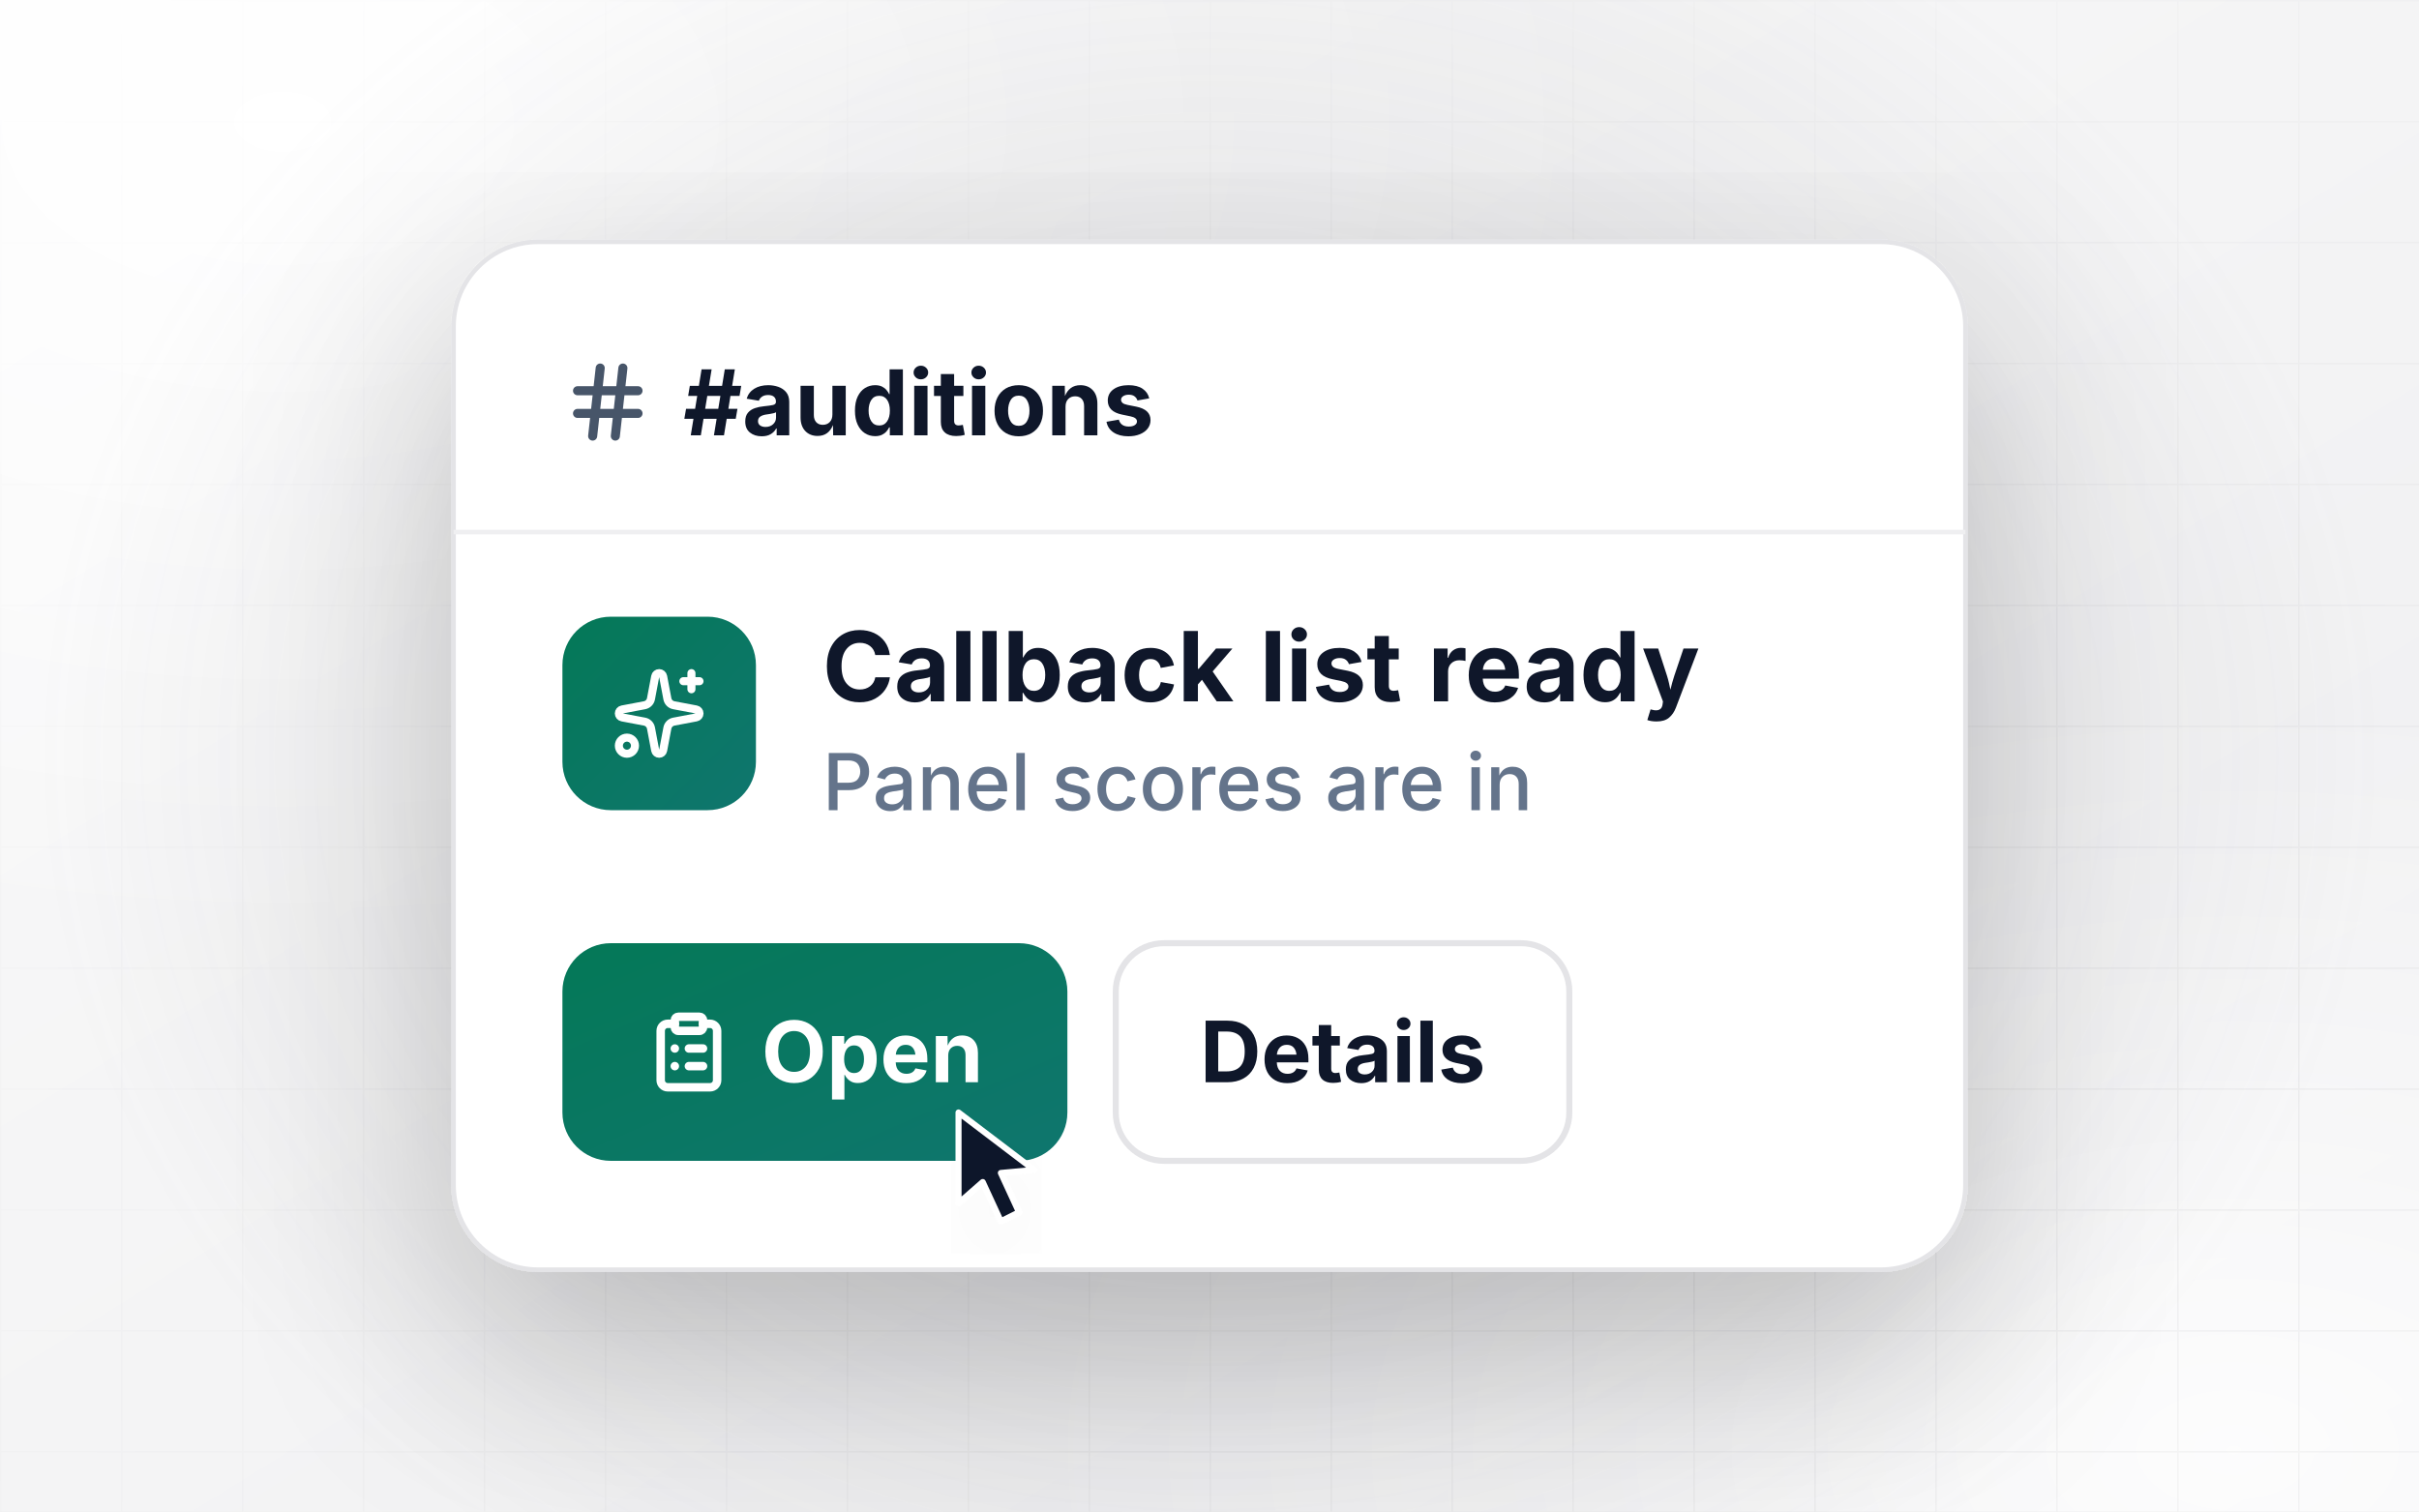
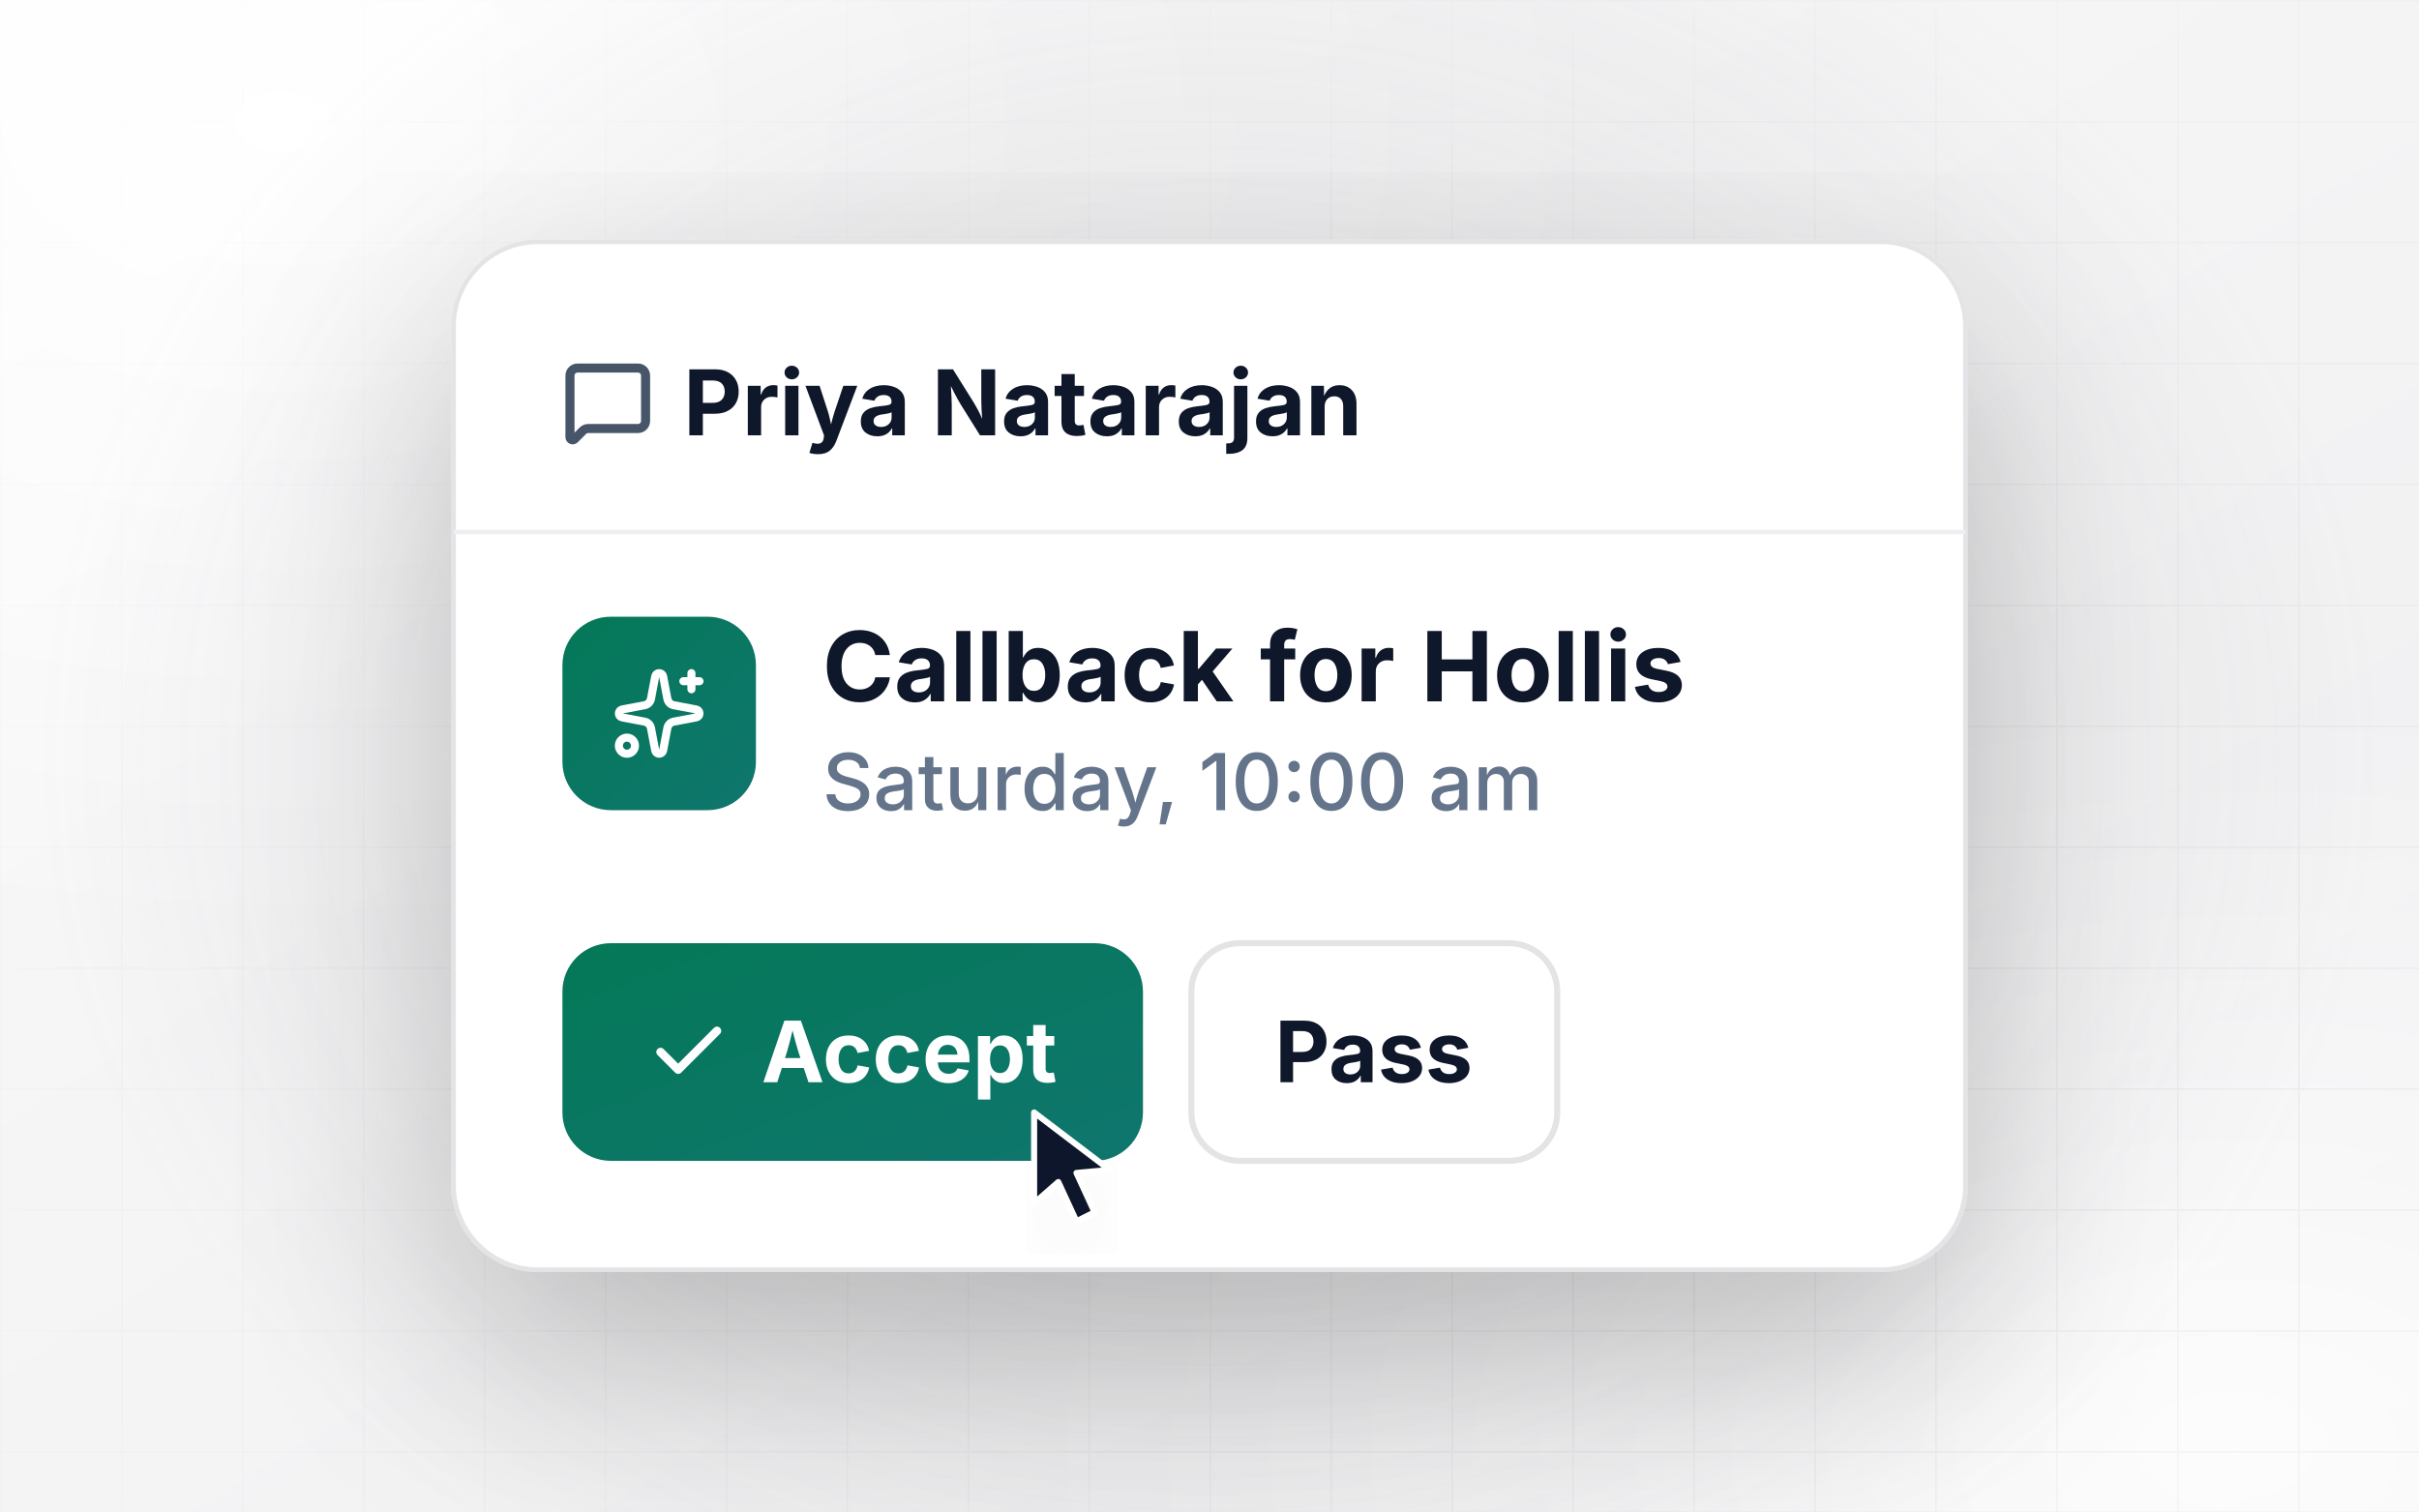
<svg xmlns="http://www.w3.org/2000/svg" xmlns:xlink="http://www.w3.org/1999/xlink" viewBox="0 0 800 500" width="800" height="500" role="img">
  <defs>
    <linearGradient id="bg" x1="0" y1="0" x2="1" y2="1">
      <stop offset="0" stop-color="#FAFAFA" />
      <stop offset="1" stop-color="#EEEEF0" />
    </linearGradient>
    <radialGradient id="glowA" cx="0.12" cy="0.08" r="0.55">
      <stop offset="0" stop-color="#FFFFFF" stop-opacity="0.95" />
      <stop offset="1" stop-color="#FFFFFF" stop-opacity="0" />
    </radialGradient>
    <radialGradient id="glowB" cx="0.92" cy="0.96" r="0.5">
      <stop offset="0" stop-color="#FFFFFF" stop-opacity="0.85" />
      <stop offset="1" stop-color="#FFFFFF" stop-opacity="0" />
    </radialGradient>
    <linearGradient id="gAcc" x1="0" y1="0" x2="1" y2="1">
      <stop offset="0" stop-color="#047857" />
      <stop offset="1" stop-color="#0F766E" />
    </linearGradient>
    <linearGradient id="gStroke" x1="0" y1="0" x2="1" y2="0">
      <stop offset="0" stop-color="#6EE7B7" />
      <stop offset="1" stop-color="#5EEAD4" />
    </linearGradient>
    <pattern id="grid" width="40" height="40" patternUnits="userSpaceOnUse">
      <path d="M40 0H0V40" fill="none" stroke="#52525B" stroke-opacity="0.07" stroke-width="1" />
    </pattern>
    <radialGradient id="fade" cx="0.5" cy="0.45" r="0.65">
      <stop offset="0" stop-color="#fff" stop-opacity="1" />
      <stop offset="1" stop-color="#fff" stop-opacity="0" />
    </radialGradient>
    <mask id="gridMask">
      <rect width="1200" height="800" fill="url(#fade)" />
    </mask>
    <filter id="e1" x="-10%" y="-10%" width="120%" height="140%">
      <feDropShadow dx="0" dy="1" stdDeviation="1.2" flood-color="#0F172A" flood-opacity="0.07" />
      <feDropShadow dx="0" dy="12" stdDeviation="18" flood-color="#18181B" flood-opacity="0.08" />
    </filter>
    <filter id="e2" x="-15%" y="-15%" width="130%" height="160%">
      <feDropShadow dx="0" dy="2" stdDeviation="3" flood-color="#0F172A" flood-opacity="0.10" />
      <feDropShadow dx="0" dy="28" stdDeviation="34" flood-color="#18181B" flood-opacity="0.20" />
    </filter>
    <radialGradient id="spot" cx="0.5" cy="0.5" r="0.5">
      <stop offset="0" stop-color="#71717A" stop-opacity="0.24" />
      <stop offset="1" stop-color="#71717A" stop-opacity="0" />
    </radialGradient>
-     <path id="g700_numbersign" d="M690 0 751 373H455L394 0H167L228 373H22L61 599H265L313 890H108L146 1117H350L411 1490H638L577 1117H874L935 1490H1162L1101 1117H1306L1268 890H1063L1016 599H1221L1182 373H978L917 0ZM492 599H788L836 890H540Z" />
+     <path id="g700_P" d="M135 0V1490H716Q886 1490 1005.0 1425.5Q1124 1361 1186.5 1247.5Q1249 1134 1249 987Q1249 839 1185.5 726.5Q1122 614 1001.0 550.5Q880 487 709 487H440V0ZM440 733H660Q800 733 867.0 804.0Q934 875 934 987Q934 1100 867.0 1169.0Q800 1238 659 1238H440Z" />
+     <path id="g700_r" d="M128 0V1118H418V923H430Q461 1026 533.5 1079.5Q606 1133 700 1133Q751 1133 797 1123V855Q777 861 738.5 865.5Q700 870 667 870Q563 870 495.5 805.0Q428 740 428 636V0Z" />
+     <path id="g700_i" d="M128 0V1118H428V0ZM278 1264Q210 1264 162.0 1309.0Q114 1354 114 1418Q114 1482 162.0 1527.0Q210 1572 278 1572Q346 1572 394.5 1527.0Q443 1482 443 1418Q443 1354 394.5 1309.0Q346 1264 278 1264Z" />
+     <path id="g700_y" d="M120 -396 189 -170 226 -179Q317 -204 375.0 -175.5Q433 -147 443 -63L451 -3L31 1118H350L538 538Q561 465 577.0 392.5Q593 320 609 246Q627 321 646.5 393.5Q666 466 690 538L886 1118H1201L726 -132Q675 -267 579.5 -346.5Q484 -426 316 -426Q256 -426 204.0 -417.5Q152 -409 120 -396Z" />
    <path id="g700_a" d="M440 -22Q280 -22 174.0 62.5Q68 147 68 313Q68 438 128.0 509.0Q188 580 284.0 613.0Q380 646 490 656Q634 670 697.5 685.5Q761 701 761 756V761Q761 832 715.5 871.0Q670 910 586 910Q499 910 446.0 872.5Q393 835 375 781L100 827Q143 972 271.5 1052.0Q400 1132 587 1132Q707 1132 815.5 1094.0Q924 1056 992.5 972.5Q1061 889 1061 753V0H777V155H767Q726 77 645.0 27.5Q564 -22 440 -22ZM525 189Q630 189 696.5 250.0Q763 311 763 400V521Q745 508 704.5 498.5Q664 489 619.0 481.5Q574 474 541 470Q458 458 407.0 423.0Q356 388 356 321Q356 256 403.5 222.5Q451 189 525 189Z" />
-     <path id="g700_u" d="M513 -14Q339 -14 233.5 98.0Q128 210 128 407V1118H428V459Q428 355 482.0 296.0Q536 237 630 237Q726 237 786.5 298.5Q847 360 847 471V1118H1148V0H864L860 232Q813 113 726.5 49.5Q640 -14 513 -14Z" />
-     <path id="g700_d" d="M537 -19Q408 -19 305.0 47.5Q202 114 141.5 242.5Q81 371 81 557Q81 748 143.0 876.0Q205 1004 308.0 1068.0Q411 1132 535 1132Q630 1132 693.0 1100.0Q756 1068 794.5 1021.0Q833 974 853 930H863V1490H1163V0H868V179H853Q832 134 793.0 88.5Q754 43 691.0 12.0Q628 -19 537 -19ZM629 222Q743 222 806.0 314.0Q869 406 869 558Q869 710 806.5 801.0Q744 892 629 892Q511 892 450.0 798.5Q389 705 389 558Q389 410 450.5 316.0Q512 222 629 222Z" />
-     <path id="g700_i" d="M128 0V1118H428V0ZM278 1264Q210 1264 162.0 1309.0Q114 1354 114 1418Q114 1482 162.0 1527.0Q210 1572 278 1572Q346 1572 394.5 1527.0Q443 1482 443 1418Q443 1354 394.5 1309.0Q346 1264 278 1264Z" />
+     <path id="g700_N" d="M135 0V1490H475L946 736Q990 663 1037.0 575.5Q1084 488 1133 371Q1125 481 1119.5 591.5Q1114 702 1114 775V1490H1426V0H1085L657 684Q616 751 581.0 814.0Q546 877 509.5 948.5Q473 1020 427 1113Q435 978 441.0 864.5Q447 751 447 685V0Z" />
    <path id="g700_t" d="M683 1118V889H474V327Q474 223 576 223Q593 223 623.5 227.5Q654 232 671 236L714 11Q664 -4 614.5 -10.0Q565 -16 520 -16Q352 -16 263.0 65.5Q174 147 174 301V889H20V1118H174V1384H474V1118Z" />
-     <path id="g700_o" d="M628 -22Q460 -22 337.0 50.5Q214 123 147.5 252.5Q81 382 81 554Q81 727 147.5 857.0Q214 987 337.0 1059.5Q460 1132 628 1132Q796 1132 919.0 1059.5Q1042 987 1108.5 857.0Q1175 727 1175 554Q1175 382 1108.5 252.5Q1042 123 919.0 50.5Q796 -22 628 -22ZM628 214Q748 214 809.0 311.0Q870 408 870 555Q870 703 809.0 799.5Q748 896 628 896Q508 896 447.5 799.5Q387 703 387 555Q387 408 447.5 311.0Q508 214 628 214Z" />
+     <path id="g700_j" d="M127 1118H428V-57Q428 -250 316.5 -334.0Q205 -418 11 -418H-50V-182H-10Q65 -182 96.0 -149.5Q127 -117 127 -53ZM278 1264Q210 1264 162.0 1309.0Q114 1354 114 1418Q114 1482 162.0 1527.0Q210 1572 278 1572Q346 1572 394.5 1527.0Q443 1482 443 1418Q443 1354 394.5 1309.0Q346 1264 278 1264Z" />
    <path id="g700_n" d="M428 647V0H128V1118H411L415 887Q462 1004 548.0 1068.0Q634 1132 763 1132Q937 1132 1042.0 1020.0Q1147 908 1147 711V0H847V659Q847 763 793.5 822.0Q740 881 645 881Q549 881 488.5 819.5Q428 758 428 647Z" />
-     <path id="g700_s" d="M572 -22Q370 -22 238.5 64.0Q107 150 78 306L357 354Q400 198 581 198Q667 198 716.5 230.5Q766 263 766 313Q766 398 622 428L429 468Q107 534 107 785Q107 946 236.0 1039.0Q365 1132 577 1132Q776 1132 894.0 1051.0Q1012 970 1043 834L777 787Q759 844 711.0 880.5Q663 917 581 917Q507 917 457.0 885.5Q407 854 407 804Q407 762 439.5 732.5Q472 703 551 687L752 647Q1072 582 1072 345Q1072 235 1008.0 152.5Q944 70 831.0 24.0Q718 -22 572 -22Z" />
    <path id="g700_C" d="M786 -20Q587 -20 431.0 70.0Q275 160 184.5 331.0Q94 502 94 744Q94 987 185.0 1158.5Q276 1330 433.0 1420.0Q590 1510 786 1510Q955 1510 1092.0 1447.5Q1229 1385 1317.0 1266.5Q1405 1148 1427 981H1118Q1097 1102 1008.5 1170.5Q920 1239 792 1239Q618 1239 511.0 1110.0Q404 981 404 744Q404 502 511.5 376.5Q619 251 791 251Q918 251 1007.5 319.5Q1097 388 1119 510H1428Q1411 371 1330.0 250.5Q1249 130 1111.5 55.0Q974 -20 786 -20Z" />
    <path id="g700_l" d="M428 1490V0H128V1490Z" />
    <path id="g700_b" d="M754 -19Q663 -19 600.0 12.0Q537 43 497.5 88.5Q458 134 437 179H423V0H128V1490H428V930H437Q457 974 495.5 1021.0Q534 1068 597.5 1100.0Q661 1132 756 1132Q880 1132 983.0 1068.0Q1086 1004 1147.5 876.0Q1209 748 1209 557Q1209 371 1149.0 242.5Q1089 114 986.0 47.5Q883 -19 754 -19ZM662 222Q779 222 840.5 316.0Q902 410 902 558Q902 705 841.0 798.5Q780 892 662 892Q546 892 483.5 801.0Q421 710 421 558Q421 406 484.0 314.0Q547 222 662 222Z" />
    <path id="g700_c" d="M628 -22Q459 -22 336.5 50.5Q214 123 147.5 252.5Q81 382 81 554Q81 727 147.5 857.0Q214 987 336.5 1059.5Q459 1132 628 1132Q827 1132 960.0 1032.5Q1093 933 1125 760L846 708Q827 795 772.5 845.5Q718 896 631 896Q511 896 449.0 801.5Q387 707 387 555Q387 405 449.0 309.5Q511 214 631 214Q718 214 774.0 266.5Q830 319 848 409L1127 358Q1095 181 962.0 79.5Q829 -22 628 -22Z" />
    <path id="g700_k" d="M128 0V1490H428V688H445L811 1118H1158L740 633L1179 0H826L514 456L428 359V0Z" />
-     <path id="g700_r" d="M128 0V1118H418V923H430Q461 1026 533.5 1079.5Q606 1133 700 1133Q751 1133 797 1123V855Q777 861 738.5 865.5Q700 870 667 870Q563 870 495.5 805.0Q428 740 428 636V0Z" />
+     <path id="g700_f" d="M750 1118V889H516V0H217V889H20V1118H217V1204Q217 1382 321.0 1471.0Q425 1560 580 1560Q651 1560 709.0 1549.0Q767 1538 795 1529L741 1303Q723 1308 696.5 1313.0Q670 1318 641 1318Q572 1318 544.0 1285.5Q516 1253 516 1194V1118Z" />
+     <path id="g700_o" d="M628 -22Q460 -22 337.0 50.5Q214 123 147.5 252.5Q81 382 81 554Q81 727 147.5 857.0Q214 987 337.0 1059.5Q460 1132 628 1132Q796 1132 919.0 1059.5Q1042 987 1108.5 857.0Q1175 727 1175 554Q1175 382 1108.5 252.5Q1042 123 919.0 50.5Q796 -22 628 -22ZM628 214Q748 214 809.0 311.0Q870 408 870 555Q870 703 809.0 799.5Q748 896 628 896Q508 896 447.5 799.5Q387 703 387 555Q387 408 447.5 311.0Q508 214 628 214Z" />
+     <path id="g700_H" d="M135 0V1490H440V888H1089V1490H1395V0H1089V635H440V0Z" />
+     <path id="g700_s" d="M572 -22Q370 -22 238.5 64.0Q107 150 78 306L357 354Q400 198 581 198Q667 198 716.5 230.5Q766 263 766 313Q766 398 622 428L429 468Q107 534 107 785Q107 946 236.0 1039.0Q365 1132 577 1132Q776 1132 894.0 1051.0Q1012 970 1043 834L777 787Q759 844 711.0 880.5Q663 917 581 917Q507 917 457.0 885.5Q407 854 407 804Q407 762 439.5 732.5Q472 703 551 687L752 647Q1072 582 1072 345Q1072 235 1008.0 152.5Q944 70 831.0 24.0Q718 -22 572 -22Z" />
+     <path id="g500_S" d="M665 -25Q414 -25 265.0 92.5Q116 210 106 414H335Q345 292 440.0 233.5Q535 175 664 175Q806 175 899.0 241.0Q992 307 992 415Q992 512 910.5 559.5Q829 607 709 639L535 687Q352 736 249.5 832.0Q147 928 147 1081Q147 1210 216.5 1306.5Q286 1403 405.5 1456.5Q525 1510 675 1510Q828 1510 944.5 1456.5Q1061 1403 1127.5 1309.5Q1194 1216 1197 1098H975Q964 1200 880.5 1256.0Q797 1312 670 1312Q535 1312 455.0 1250.5Q375 1189 375 1094Q375 1023 418.0 979.5Q461 936 523.5 910.5Q586 885 643 870L788 832Q859 814 934.5 783.5Q1010 753 1074.0 704.5Q1138 656 1177.5 584.5Q1217 513 1217 412Q1217 286 1152.0 187.0Q1087 88 963.5 31.5Q840 -25 665 -25Z" />
+     <path id="g500_a" d="M461 -25Q354 -25 268.5 14.5Q183 54 133.0 130.0Q83 206 83 316Q83 411 120.0 472.5Q157 534 219.0 569.5Q281 605 357.5 623.0Q434 641 513 650Q661 667 728.0 679.5Q795 692 795 751V757Q795 850 740.5 901.5Q686 953 581 953Q471 953 408.0 905.0Q345 857 322 800L115 854Q153 954 224.0 1015.0Q295 1076 386.5 1104.0Q478 1132 578 1132Q645 1132 721.0 1116.0Q797 1100 864.0 1058.5Q931 1017 973.0 940.0Q1015 863 1015 742V0H802V153H791Q758 87 677.5 31.0Q597 -25 461 -25ZM510 152Q599 152 663.0 187.5Q727 223 761.5 280.0Q796 337 796 403V546Q780 530 727.5 518.5Q675 507 617.0 499.0Q559 491 525 487Q432 474 365.5 436.5Q299 399 299 313Q299 233 358.5 192.5Q418 152 510 152Z" />
+     <path id="g500_t" d="M626 1118V939H403V302Q403 235 431.5 203.5Q460 172 525 172Q543 172 570.5 176.0Q598 180 618 184L657 8Q622 -4 581.5 -9.5Q541 -15 503 -15Q351 -15 267.0 63.5Q183 142 183 284V939H20V1118H183V1384H403V1118Z" />
+     <path id="g500_u" d="M529 -14Q358 -14 253.0 93.5Q148 201 148 408V1118H368V435Q368 314 431.5 246.0Q495 178 604 178Q716 178 790.0 250.5Q864 323 864 456V1118H1085V0H874L873 217Q820 95 732.5 40.5Q645 -14 529 -14Z" />
+     <path id="g500_r" d="M148 0V1118H361V938H373Q403 1029 480.5 1081.5Q558 1134 656 1134Q677 1134 704.5 1132.0Q732 1130 749 1128V918Q737 921 703.0 925.5Q669 930 634 930Q519 930 443.5 859.5Q368 789 368 679V0Z" />
+     <path id="g500_d" d="M564 -22Q428 -22 322.5 47.0Q217 116 156.5 246.0Q96 376 96 556Q96 738 157.0 867.0Q218 996 323.5 1064.0Q429 1132 564 1132Q668 1132 732.0 1097.5Q796 1063 831.5 1016.5Q867 970 886 936H898V1490H1118V0H904V175H886Q866 139 829.5 93.0Q793 47 729.0 12.5Q665 -22 564 -22ZM612 165Q752 165 827.0 274.0Q902 383 902 558Q902 732 828.0 838.5Q754 945 612 945Q515 945 450.5 894.0Q386 843 353.5 755.5Q321 668 321 558Q321 447 354.0 358.0Q387 269 452.0 217.0Q517 165 612 165Z" />
+     <path id="g500_y" d="M133 -402 187 -223 212 -229Q297 -252 356.5 -223.5Q416 -195 447 -87L471 -5L46 1118H284L505 483Q530 409 549.0 337.0Q568 265 586 193Q605 265 625.0 337.5Q645 410 671 483L896 1118H1132L646 -155Q595 -289 508.5 -357.5Q422 -426 287 -426Q235 -426 194.5 -418.5Q154 -411 133 -402Z" />
+     <path id="g500_comma" d="M125 -371 213 214H450L285 -371Z" />
+     <path id="g500_one" d="M685 1490V0H459V1283H449L95 1025V1254L421 1490Z" />
+     <path id="g500_zero" d="M661 -20Q401 -20 257.0 180.0Q113 380 113 744Q113 1106 257.5 1308.0Q402 1510 661 1510Q920 1510 1064.5 1308.0Q1209 1106 1209 744Q1209 381 1065.5 180.5Q922 -20 661 -20ZM661 175Q816 175 899.5 324.0Q983 473 983 744Q983 1016 899.5 1166.0Q816 1316 661 1316Q506 1316 422.0 1165.5Q338 1015 338 744Q338 473 422.0 324.0Q506 175 661 175Z" />
+     <path id="g500_colon_case" d="M311 204Q249 204 206.0 246.5Q163 289 163 351Q163 413 206.0 456.0Q249 499 311 499Q373 499 415.5 456.0Q458 413 458 351Q458 289 415.5 246.5Q373 204 311 204ZM311 991Q249 991 206.0 1033.5Q163 1076 163 1138Q163 1200 206.0 1243.0Q249 1286 311 1286Q373 1286 415.5 1243.0Q458 1200 458 1138Q458 1076 415.5 1033.5Q373 991 311 991Z" />
+     <path id="g500_m" d="M148 0V1118H357L362 909Q405 1025 491.0 1081.0Q577 1137 677 1137Q786 1137 858.0 1075.0Q930 1013 963 902Q1005 1015 1101.5 1076.0Q1198 1137 1317 1137Q1416 1137 1496.0 1094.0Q1576 1051 1623.5 966.0Q1671 881 1671 754V0H1451V732Q1451 844 1388.5 894.0Q1326 944 1241 944Q1137 944 1077.5 880.0Q1018 816 1018 716V0H801V746Q801 836 743.5 890.0Q686 944 597 944Q505 944 436.5 880.5Q368 817 368 695V0Z" />
+     <path id="g700_A" d="M49 0 558 1490H958L1480 0H1141L1026 346H497L386 0ZM573 585H947L902 719Q866 833 830.0 966.0Q794 1099 755 1251Q718 1097 684.0 964.0Q650 831 616 719Z" />
    <path id="g700_e" d="M633 -22Q462 -22 338.0 48.0Q214 118 147.5 247.0Q81 376 81 553Q81 726 147.5 856.0Q214 986 334.5 1059.0Q455 1132 618 1132Q764 1132 883.0 1070.0Q1002 1008 1072.5 882.0Q1143 756 1143 565V481H378Q383 344 454.0 274.0Q525 204 638 204Q717 204 773.5 237.5Q830 271 854 336L1126 285Q1085 146 956.5 62.0Q828 -22 633 -22ZM380 669H854Q843 778 784.0 842.0Q725 906 621 906Q513 906 451.0 839.5Q389 773 380 669Z" />
-     <path id="g700_y" d="M120 -396 189 -170 226 -179Q317 -204 375.0 -175.5Q433 -147 443 -63L451 -3L31 1118H350L538 538Q561 465 577.0 392.5Q593 320 609 246Q627 321 646.5 393.5Q666 466 690 538L886 1118H1201L726 -132Q675 -267 579.5 -346.5Q484 -426 316 -426Q256 -426 204.0 -417.5Q152 -409 120 -396Z" />
-     <path id="g500_P" d="M165 0V1490H699Q871 1490 986.0 1426.5Q1101 1363 1158.0 1253.5Q1215 1144 1215 1006Q1215 868 1157.5 758.5Q1100 649 985.0 585.5Q870 522 697 522H393V0ZM393 715H675Q839 715 911.5 797.5Q984 880 984 1006Q984 1132 911.5 1213.5Q839 1295 673 1295H393Z" />
-     <path id="g500_a" d="M461 -25Q354 -25 268.5 14.5Q183 54 133.0 130.0Q83 206 83 316Q83 411 120.0 472.5Q157 534 219.0 569.5Q281 605 357.5 623.0Q434 641 513 650Q661 667 728.0 679.5Q795 692 795 751V757Q795 850 740.5 901.5Q686 953 581 953Q471 953 408.0 905.0Q345 857 322 800L115 854Q153 954 224.0 1015.0Q295 1076 386.5 1104.0Q478 1132 578 1132Q645 1132 721.0 1116.0Q797 1100 864.0 1058.5Q931 1017 973.0 940.0Q1015 863 1015 742V0H802V153H791Q758 87 677.5 31.0Q597 -25 461 -25ZM510 152Q599 152 663.0 187.5Q727 223 761.5 280.0Q796 337 796 403V546Q780 530 727.5 518.5Q675 507 617.0 499.0Q559 491 525 487Q432 474 365.5 436.5Q299 399 299 313Q299 233 358.5 192.5Q418 152 510 152Z" />
-     <path id="g500_n" d="M368 662V0H148V1118H358L359 903Q411 1021 498.5 1076.5Q586 1132 704 1132Q875 1132 979.5 1024.5Q1084 917 1084 710V0H864V683Q864 804 801.0 872.0Q738 940 628 940Q516 940 442.0 867.5Q368 795 368 662Z" />
-     <path id="g500_e" d="M630 -23Q465 -23 345.0 48.0Q225 119 160.5 248.0Q96 377 96 551Q96 723 159.5 854.0Q223 985 339.0 1058.5Q455 1132 611 1132Q738 1132 852.5 1075.5Q967 1019 1038.5 895.5Q1110 772 1110 570V492H317Q323 330 409.0 244.5Q495 159 632 159Q724 159 790.5 199.0Q857 239 886 317L1093 268Q1053 137 931.0 57.0Q809 -23 630 -23ZM318 656H892Q880 788 809.5 869.0Q739 950 612 950Q480 950 403.5 863.5Q327 777 318 656Z" />
-     <path id="g500_l" d="M368 1490V0H148V1490Z" />
-     <path id="g500_s" d="M549 -23Q367 -23 247.5 55.5Q128 134 98 283L305 326Q350 155 551 155Q658 155 720.5 199.5Q783 244 783 306Q783 412 626 447L438 490Q130 559 130 799Q130 899 185.5 974.0Q241 1049 338.5 1090.5Q436 1132 563 1132Q744 1132 847.0 1054.5Q950 977 986 853L789 810Q768 869 716.0 913.5Q664 958 565 958Q474 958 413.0 917.0Q352 876 352 813Q352 757 392.5 722.5Q433 688 525 667L705 627Q1010 558 1010 325Q1010 223 951.5 144.5Q893 66 789.0 21.5Q685 -23 549 -23Z" />
-     <path id="g500_c" d="M618 -23Q460 -23 343.0 49.0Q226 121 161.0 250.5Q96 380 96 553Q96 727 161.0 857.5Q226 988 343.0 1060.0Q460 1132 618 1132Q792 1132 918.5 1044.5Q1045 957 1086 802L877 752Q854 839 787.5 892.5Q721 946 619 946Q518 946 451.5 893.0Q385 840 352.5 750.5Q320 661 320 553Q320 446 352.5 357.5Q385 269 451.5 216.0Q518 163 619 163Q723 163 791.0 218.5Q859 274 881 365L1089 315Q1048 157 921.0 67.0Q794 -23 618 -23Z" />
-     <path id="g500_o" d="M618 -23Q461 -23 343.5 49.0Q226 121 161.0 250.5Q96 380 96 553Q96 727 161.0 857.5Q226 988 343.5 1060.0Q461 1132 618 1132Q776 1132 893.5 1060.0Q1011 988 1076.0 857.5Q1141 727 1141 553Q1141 380 1076.0 250.5Q1011 121 893.5 49.0Q776 -23 618 -23ZM618 163Q720 163 786.5 216.5Q853 270 885.5 358.5Q918 447 918 553Q918 660 885.5 749.5Q853 839 786.5 892.5Q720 946 618 946Q517 946 451.0 892.5Q385 839 352.5 749.5Q320 660 320 553Q320 447 352.5 358.5Q385 270 451.0 216.5Q517 163 618 163Z" />
-     <path id="g500_r" d="M148 0V1118H361V938H373Q403 1029 480.5 1081.5Q558 1134 656 1134Q677 1134 704.5 1132.0Q732 1130 749 1128V918Q737 921 703.0 925.5Q669 930 634 930Q519 930 443.5 859.5Q368 789 368 679V0Z" />
-     <path id="g500_i" d="M148 0V1118H368V0ZM259 1289Q202 1289 161.5 1327.0Q121 1365 121 1419Q121 1474 161.5 1512.0Q202 1550 259 1550Q316 1550 357.0 1512.0Q398 1474 398 1419Q398 1365 357.0 1327.0Q316 1289 259 1289Z" />
-     <path id="g700_O" d="M789 -20Q592 -20 434.5 70.0Q277 160 185.5 331.0Q94 502 94 744Q94 987 185.5 1158.5Q277 1330 434.5 1420.0Q592 1510 789 1510Q987 1510 1144.0 1420.0Q1301 1330 1392.5 1158.5Q1484 987 1484 744Q1484 501 1392.5 330.5Q1301 160 1144.0 70.0Q987 -20 789 -20ZM789 251Q963 251 1068.5 377.5Q1174 504 1174 744Q1174 985 1068.5 1112.0Q963 1239 789 1239Q616 1239 510.0 1111.5Q404 984 404 744Q404 505 510.0 378.0Q616 251 789 251Z" />
    <path id="g700_p" d="M128 -418V1118H423V930H437Q457 974 495.5 1021.0Q534 1068 597.5 1100.0Q661 1132 756 1132Q880 1132 983.0 1068.0Q1086 1004 1147.5 876.0Q1209 748 1209 557Q1209 371 1149.0 242.5Q1089 114 986.0 47.5Q883 -19 754 -19Q663 -19 600.0 12.0Q537 43 497.5 88.5Q458 134 437 179H428V-418ZM662 222Q779 222 840.5 316.0Q902 410 902 558Q902 705 841.0 798.5Q780 892 662 892Q546 892 483.5 801.0Q421 710 421 558Q421 406 484.0 314.0Q547 222 662 222Z" />
-     <path id="g700_D" d="M659 0H135V1490H664Q888 1490 1049.5 1400.5Q1211 1311 1298.0 1144.5Q1385 978 1385 746Q1385 513 1298.0 346.0Q1211 179 1048.0 89.5Q885 0 659 0ZM440 263H644Q859 263 970.0 379.0Q1081 495 1081 746Q1081 996 970.5 1111.5Q860 1227 646 1227H440Z" />
  </defs>
  <style>
.pulse{transform-box:fill-box;transform-origin:center;animation:pulse 2.4s cubic-bezier(.2,.7,.3,1) infinite}
@keyframes pulse{0%{transform:scale(1);opacity:.30}75%{transform:scale(2.1);opacity:0}100%{transform:scale(2.1);opacity:0}}
.caret{animation:blink 1.1s steps(1) infinite}
@keyframes blink{0%,55%{opacity:1}56%,100%{opacity:0}}
.press{transform-box:fill-box;transform-origin:0 0;animation:press 3.2s ease-in-out infinite}
@keyframes press{0%,58%,100%{transform:translate(0,0) scale(1)}66%{transform:translate(1.5px,2px) scale(.9)}74%{transform:translate(0,0) scale(1)}}
.ripple{transform-box:fill-box;transform-origin:center;opacity:0;animation:ripple 3.2s ease-out infinite}
@keyframes ripple{0%,62%{opacity:0;transform:scale(.4)}68%{opacity:.5}100%{opacity:0;transform:scale(2.4)}}
.sweep{animation:sweep 4.8s cubic-bezier(.45,0,.2,1) infinite}
@keyframes sweep{0%{transform:translateY(-470px);opacity:0}8%{opacity:1}72%{transform:translateY(0);opacity:1}100%{transform:translateY(0);opacity:1}}
.ring{transform-box:fill-box;transform-origin:50% 12%;animation:ring 4s ease-in-out infinite}
@keyframes ring{0%,70%,100%{transform:rotate(0)}74%{transform:rotate(14deg)}78%{transform:rotate(-12deg)}82%{transform:rotate(8deg)}86%{transform:rotate(-4deg)}90%{transform:rotate(0)}}
.glow{animation:glow 2.6s ease-in-out infinite}
@keyframes glow{0%,100%{opacity:1}50%{opacity:.45}}
.float{animation:float 6s ease-in-out infinite}
@keyframes float{0%,100%{transform:translateY(0)}50%{transform:translateY(-6px)}}
@media (prefers-reduced-motion: reduce){*{animation:none!important}}
</style>
  <rect width="800" height="500" fill="url(#bg)" />
  <rect width="800" height="500" fill="url(#glowA)" />
  <rect width="800" height="500" fill="url(#glowB)" />
  <rect width="800" height="500" fill="url(#grid)" mask="url(#gridMask)" />
  <ellipse cx="400.0" cy="250.0" rx="390.0" ry="323.0" fill="url(#spot)" />
  <rect x="150" y="80" width="500" height="340" rx="28" fill="#fff" stroke="#E4E4E7" stroke-width="1.5" filter="url(#e2)" />
  <g transform="translate(186 118) scale(1.25)" fill="none" stroke="#475569" stroke-width="2.4" stroke-linecap="round" stroke-linejoin="round">
-     <line x1="4" x2="20" y1="9" y2="9" />
-     <line x1="4" x2="20" y1="15" y2="15" />
-     <line x1="10" x2="8" y1="3" y2="21" />
-     <line x1="16" x2="14" y1="3" y2="21" />
+     <path d="M22 17a2 2 0 0 1-2 2H6.828a2 2 0 0 0-1.414.586l-2.202 2.202A.71.71 0 0 1 2 21.286V5a2 2 0 0 1 2-2h16a2 2 0 0 1 2 2z" />
  </g>
  <g>
-     <use href="#g700_numbersign" xlink:href="#g700_numbersign" transform="translate(226.00 144.00) scale(0.01465 -0.01465)" fill="#0F172A" />
-     <use href="#g700_a" xlink:href="#g700_a" transform="translate(245.47 144.00) scale(0.01465 -0.01465)" fill="#0F172A" />
-     <use href="#g700_u" xlink:href="#g700_u" transform="translate(262.88 144.00) scale(0.01465 -0.01465)" fill="#0F172A" />
-     <use href="#g700_d" xlink:href="#g700_d" transform="translate(281.56 144.00) scale(0.01465 -0.01465)" fill="#0F172A" />
-     <use href="#g700_i" xlink:href="#g700_i" transform="translate(300.47 144.00) scale(0.01465 -0.01465)" fill="#0F172A" />
-     <use href="#g700_t" xlink:href="#g700_t" transform="translate(308.60 144.00) scale(0.01465 -0.01465)" fill="#0F172A" />
-     <use href="#g700_i" xlink:href="#g700_i" transform="translate(319.59 144.00) scale(0.01465 -0.01465)" fill="#0F172A" />
-     <use href="#g700_o" xlink:href="#g700_o" transform="translate(327.72 144.00) scale(0.01465 -0.01465)" fill="#0F172A" />
-     <use href="#g700_n" xlink:href="#g700_n" transform="translate(346.12 144.00) scale(0.01465 -0.01465)" fill="#0F172A" />
-     <use href="#g700_s" xlink:href="#g700_s" transform="translate(364.79 144.00) scale(0.01465 -0.01465)" fill="#0F172A" />
+     <use href="#g700_P" xlink:href="#g700_P" transform="translate(226.00 144.00) scale(0.01465 -0.01465)" fill="#0F172A" />
+     <use href="#g700_r" xlink:href="#g700_r" transform="translate(245.44 144.00) scale(0.01465 -0.01465)" fill="#0F172A" />
+     <use href="#g700_i" xlink:href="#g700_i" transform="translate(257.79 144.00) scale(0.01465 -0.01465)" fill="#0F172A" />
+     <use href="#g700_y" xlink:href="#g700_y" transform="translate(265.92 144.00) scale(0.01465 -0.01465)" fill="#0F172A" />
+     <use href="#g700_a" xlink:href="#g700_a" transform="translate(283.69 144.00) scale(0.01465 -0.01465)" fill="#0F172A" />
+     <use href="#g700_N" xlink:href="#g700_N" transform="translate(308.21 144.00) scale(0.01465 -0.01465)" fill="#0F172A" />
+     <use href="#g700_a" xlink:href="#g700_a" transform="translate(331.07 144.00) scale(0.01465 -0.01465)" fill="#0F172A" />
+     <use href="#g700_t" xlink:href="#g700_t" transform="translate(348.49 144.00) scale(0.01465 -0.01465)" fill="#0F172A" />
+     <use href="#g700_a" xlink:href="#g700_a" transform="translate(359.62 144.00) scale(0.01465 -0.01465)" fill="#0F172A" />
+     <use href="#g700_r" xlink:href="#g700_r" transform="translate(377.04 144.00) scale(0.01465 -0.01465)" fill="#0F172A" />
+     <use href="#g700_a" xlink:href="#g700_a" transform="translate(388.85 144.00) scale(0.01465 -0.01465)" fill="#0F172A" />
+     <use href="#g700_j" xlink:href="#g700_j" transform="translate(406.26 144.00) scale(0.01465 -0.01465)" fill="#0F172A" />
+     <use href="#g700_a" xlink:href="#g700_a" transform="translate(414.39 144.00) scale(0.01465 -0.01465)" fill="#0F172A" />
+     <use href="#g700_n" xlink:href="#g700_n" transform="translate(431.81 144.00) scale(0.01465 -0.01465)" fill="#0F172A" />
  </g>
  <line x1="150" y1="176" x2="650" y2="176" stroke="#EFEFF1" stroke-width="1.5" />
  <rect x="186" y="204" width="64" height="64" rx="16" fill="url(#gAcc)" />
  <g transform="translate(202 220) scale(1.3333)" fill="none" stroke="#fff" stroke-width="2" stroke-linecap="round" stroke-linejoin="round">
    <path d="M11.017 2.814a1 1 0 0 1 1.966 0l1.051 5.558a2 2 0 0 0 1.594 1.594l5.558 1.051a1 1 0 0 1 0 1.966l-5.558 1.051a2 2 0 0 0-1.594 1.594l-1.051 5.558a1 1 0 0 1-1.966 0l-1.051-5.558a2 2 0 0 0-1.594-1.594l-5.558-1.051a1 1 0 0 1 0-1.966l5.558-1.051a2 2 0 0 0 1.594-1.594z" />
    <path d="M20 2v4" />
    <path d="M22 4h-4" />
    <circle cx="4" cy="20" r="2" />
  </g>
  <g>
    <use href="#g700_C" xlink:href="#g700_C" transform="translate(272.00 232.00) scale(0.01562 -0.01562)" fill="#0F172A" />
    <use href="#g700_a" xlink:href="#g700_a" transform="translate(295.67 232.00) scale(0.01562 -0.01562)" fill="#0F172A" />
    <use href="#g700_l" xlink:href="#g700_l" transform="translate(314.25 232.00) scale(0.01562 -0.01562)" fill="#0F172A" />
    <use href="#g700_l" xlink:href="#g700_l" transform="translate(322.92 232.00) scale(0.01562 -0.01562)" fill="#0F172A" />
    <use href="#g700_b" xlink:href="#g700_b" transform="translate(331.59 232.00) scale(0.01562 -0.01562)" fill="#0F172A" />
    <use href="#g700_a" xlink:href="#g700_a" transform="translate(352.08 232.00) scale(0.01562 -0.01562)" fill="#0F172A" />
    <use href="#g700_c" xlink:href="#g700_c" transform="translate(370.66 232.00) scale(0.01562 -0.01562)" fill="#0F172A" />
    <use href="#g700_k" xlink:href="#g700_k" transform="translate(389.48 232.00) scale(0.01562 -0.01562)" fill="#0F172A" />
-     <use href="#g700_l" xlink:href="#g700_l" transform="translate(416.64 232.00) scale(0.01562 -0.01562)" fill="#0F172A" />
-     <use href="#g700_i" xlink:href="#g700_i" transform="translate(425.31 232.00) scale(0.01562 -0.01562)" fill="#0F172A" />
-     <use href="#g700_s" xlink:href="#g700_s" transform="translate(433.98 232.00) scale(0.01562 -0.01562)" fill="#0F172A" />
-     <use href="#g700_t" xlink:href="#g700_t" transform="translate(451.91 232.00) scale(0.01562 -0.01562)" fill="#0F172A" />
-     <use href="#g700_r" xlink:href="#g700_r" transform="translate(472.22 232.00) scale(0.01562 -0.01562)" fill="#0F172A" />
-     <use href="#g700_e" xlink:href="#g700_e" transform="translate(484.47 232.00) scale(0.01562 -0.01562)" fill="#0F172A" />
-     <use href="#g700_a" xlink:href="#g700_a" transform="translate(503.84 232.00) scale(0.01562 -0.01562)" fill="#0F172A" />
-     <use href="#g700_d" xlink:href="#g700_d" transform="translate(522.42 232.00) scale(0.01562 -0.01562)" fill="#0F172A" />
-     <use href="#g700_y" xlink:href="#g700_y" transform="translate(542.92 232.00) scale(0.01562 -0.01562)" fill="#0F172A" />
+     <use href="#g700_f" xlink:href="#g700_f" transform="translate(416.64 232.00) scale(0.01562 -0.01562)" fill="#0F172A" />
+     <use href="#g700_o" xlink:href="#g700_o" transform="translate(428.69 232.00) scale(0.01562 -0.01562)" fill="#0F172A" />
+     <use href="#g700_r" xlink:href="#g700_r" transform="translate(448.31 232.00) scale(0.01562 -0.01562)" fill="#0F172A" />
+     <use href="#g700_H" xlink:href="#g700_H" transform="translate(469.94 232.00) scale(0.01562 -0.01562)" fill="#0F172A" />
+     <use href="#g700_o" xlink:href="#g700_o" transform="translate(493.84 232.00) scale(0.01562 -0.01562)" fill="#0F172A" />
+     <use href="#g700_l" xlink:href="#g700_l" transform="translate(513.47 232.00) scale(0.01562 -0.01562)" fill="#0F172A" />
+     <use href="#g700_l" xlink:href="#g700_l" transform="translate(522.14 232.00) scale(0.01562 -0.01562)" fill="#0F172A" />
+     <use href="#g700_i" xlink:href="#g700_i" transform="translate(530.81 232.00) scale(0.01562 -0.01562)" fill="#0F172A" />
+     <use href="#g700_s" xlink:href="#g700_s" transform="translate(539.48 232.00) scale(0.01562 -0.01562)" fill="#0F172A" />
  </g>
  <g>
-     <use href="#g500_P" xlink:href="#g500_P" transform="translate(272.00 268.00) scale(0.0127 -0.0127)" fill="#64748B" />
-     <use href="#g500_a" xlink:href="#g500_a" transform="translate(288.57 268.00) scale(0.0127 -0.0127)" fill="#64748B" />
-     <use href="#g500_n" xlink:href="#g500_n" transform="translate(303.33 268.00) scale(0.0127 -0.0127)" fill="#64748B" />
-     <use href="#g500_e" xlink:href="#g500_e" transform="translate(318.97 268.00) scale(0.0127 -0.0127)" fill="#64748B" />
-     <use href="#g500_l" xlink:href="#g500_l" transform="translate(334.25 268.00) scale(0.0127 -0.0127)" fill="#64748B" />
-     <use href="#g500_s" xlink:href="#g500_s" transform="translate(347.73 268.00) scale(0.0127 -0.0127)" fill="#64748B" />
-     <use href="#g500_c" xlink:href="#g500_c" transform="translate(361.73 268.00) scale(0.0127 -0.0127)" fill="#64748B" />
-     <use href="#g500_o" xlink:href="#g500_o" transform="translate(376.74 268.00) scale(0.0127 -0.0127)" fill="#64748B" />
-     <use href="#g500_r" xlink:href="#g500_r" transform="translate(392.44 268.00) scale(0.0127 -0.0127)" fill="#64748B" />
-     <use href="#g500_e" xlink:href="#g500_e" transform="translate(402.00 268.00) scale(0.0127 -0.0127)" fill="#64748B" />
-     <use href="#g500_s" xlink:href="#g500_s" transform="translate(417.27 268.00) scale(0.0127 -0.0127)" fill="#64748B" />
-     <use href="#g500_a" xlink:href="#g500_a" transform="translate(438.21 268.00) scale(0.0127 -0.0127)" fill="#64748B" />
-     <use href="#g500_r" xlink:href="#g500_r" transform="translate(452.97 268.00) scale(0.0127 -0.0127)" fill="#64748B" />
-     <use href="#g500_e" xlink:href="#g500_e" transform="translate(462.53 268.00) scale(0.0127 -0.0127)" fill="#64748B" />
-     <use href="#g500_i" xlink:href="#g500_i" transform="translate(484.74 268.00) scale(0.0127 -0.0127)" fill="#64748B" />
-     <use href="#g500_n" xlink:href="#g500_n" transform="translate(491.29 268.00) scale(0.0127 -0.0127)" fill="#64748B" />
+     <use href="#g500_S" xlink:href="#g500_S" transform="translate(272.00 268.00) scale(0.0127 -0.0127)" fill="#64748B" />
+     <use href="#g500_a" xlink:href="#g500_a" transform="translate(288.80 268.00) scale(0.0127 -0.0127)" fill="#64748B" />
+     <use href="#g500_t" xlink:href="#g500_t" transform="translate(303.56 268.00) scale(0.0127 -0.0127)" fill="#64748B" />
+     <use href="#g500_u" xlink:href="#g500_u" transform="translate(312.41 268.00) scale(0.0127 -0.0127)" fill="#64748B" />
+     <use href="#g500_r" xlink:href="#g500_r" transform="translate(328.05 268.00) scale(0.0127 -0.0127)" fill="#64748B" />
+     <use href="#g500_d" xlink:href="#g500_d" transform="translate(337.61 268.00) scale(0.0127 -0.0127)" fill="#64748B" />
+     <use href="#g500_a" xlink:href="#g500_a" transform="translate(353.68 268.00) scale(0.0127 -0.0127)" fill="#64748B" />
+     <use href="#g500_y" xlink:href="#g500_y" transform="translate(368.04 268.00) scale(0.0127 -0.0127)" fill="#64748B" />
+     <use href="#g500_comma" xlink:href="#g500_comma" transform="translate(381.90 268.00) scale(0.0127 -0.0127)" fill="#64748B" />
+     <use href="#g500_one" xlink:href="#g500_one" transform="translate(396.45 268.00) scale(0.0127 -0.0127)" fill="#64748B" />
+     <use href="#g500_zero" xlink:href="#g500_zero" transform="translate(407.24 268.00) scale(0.0127 -0.0127)" fill="#64748B" />
+     <use href="#g500_colon_case" xlink:href="#g500_colon_case" transform="translate(424.03 268.00) scale(0.0127 -0.0127)" fill="#64748B" />
+     <use href="#g500_zero" xlink:href="#g500_zero" transform="translate(431.91 268.00) scale(0.0127 -0.0127)" fill="#64748B" />
+     <use href="#g500_zero" xlink:href="#g500_zero" transform="translate(448.69 268.00) scale(0.0127 -0.0127)" fill="#64748B" />
+     <use href="#g500_a" xlink:href="#g500_a" transform="translate(472.41 268.00) scale(0.0127 -0.0127)" fill="#64748B" />
+     <use href="#g500_m" xlink:href="#g500_m" transform="translate(487.17 268.00) scale(0.0127 -0.0127)" fill="#64748B" />
  </g>
-   <rect x="186" y="312" width="167" height="72" rx="16" fill="url(#gAcc)" />
-   <g transform="translate(213.832 334.0) scale(1.1667)" fill="none" stroke="#fff" stroke-width="2.4" stroke-linecap="round" stroke-linejoin="round">
-     <rect width="8" height="4" x="8" y="2" rx="1" ry="1" />
-     <path d="M16 4h2a2 2 0 0 1 2 2v14a2 2 0 0 1-2 2H6a2 2 0 0 1-2-2V6a2 2 0 0 1 2-2h2" />
-     <path d="M12 11h4" />
-     <path d="M12 16h4" />
-     <path d="M8 11h.01" />
-     <path d="M8 16h.01" />
+   <rect x="186" y="312" width="192" height="72" rx="16" fill="url(#gAcc)" />
+   <g transform="translate(213.7812 334.0) scale(1.1667)" fill="none" stroke="#fff" stroke-width="2.4" stroke-linecap="round" stroke-linejoin="round">
+     <path d="M20 6 9 17l-5-5" />
  </g>
  <g>
-     <use href="#g700_O" xlink:href="#g700_O" transform="translate(251.83 358.00) scale(0.01367 -0.01367)" fill="#fff" />
-     <use href="#g700_p" xlink:href="#g700_p" transform="translate(273.41 358.00) scale(0.01367 -0.01367)" fill="#fff" />
-     <use href="#g700_e" xlink:href="#g700_e" transform="translate(291.06 358.00) scale(0.01367 -0.01367)" fill="#fff" />
-     <use href="#g700_n" xlink:href="#g700_n" transform="translate(307.74 358.00) scale(0.01367 -0.01367)" fill="#fff" />
+     <use href="#g700_A" xlink:href="#g700_A" transform="translate(251.78 358.00) scale(0.01367 -0.01367)" fill="#fff" />
+     <use href="#g700_c" xlink:href="#g700_c" transform="translate(272.04 358.00) scale(0.01367 -0.01367)" fill="#fff" />
+     <use href="#g700_c" xlink:href="#g700_c" transform="translate(288.52 358.00) scale(0.01367 -0.01367)" fill="#fff" />
+     <use href="#g700_e" xlink:href="#g700_e" transform="translate(304.99 358.00) scale(0.01367 -0.01367)" fill="#fff" />
+     <use href="#g700_p" xlink:href="#g700_p" transform="translate(321.67 358.00) scale(0.01367 -0.01367)" fill="#fff" />
+     <use href="#g700_t" xlink:href="#g700_t" transform="translate(339.32 358.00) scale(0.01367 -0.01367)" fill="#fff" />
  </g>
-   <rect x="369" y="312" width="150" height="72" rx="16" fill="#fff" stroke="#E4E4E7" stroke-width="2" />
+   <rect x="394" y="312" width="121" height="72" rx="16" fill="#fff" stroke="#E4E4E7" stroke-width="2" />
  <g>
-     <use href="#g700_D" xlink:href="#g700_D" transform="translate(396.87 358.00) scale(0.01367 -0.01367)" fill="#0F172A" />
-     <use href="#g700_e" xlink:href="#g700_e" transform="translate(417.09 358.00) scale(0.01367 -0.01367)" fill="#0F172A" />
-     <use href="#g700_t" xlink:href="#g700_t" transform="translate(433.77 358.00) scale(0.01367 -0.01367)" fill="#0F172A" />
-     <use href="#g700_a" xlink:href="#g700_a" transform="translate(444.16 358.00) scale(0.01367 -0.01367)" fill="#0F172A" />
-     <use href="#g700_i" xlink:href="#g700_i" transform="translate(460.41 358.00) scale(0.01367 -0.01367)" fill="#0F172A" />
-     <use href="#g700_l" xlink:href="#g700_l" transform="translate(468.00 358.00) scale(0.01367 -0.01367)" fill="#0F172A" />
-     <use href="#g700_s" xlink:href="#g700_s" transform="translate(475.59 358.00) scale(0.01367 -0.01367)" fill="#0F172A" />
+     <use href="#g700_P" xlink:href="#g700_P" transform="translate(421.62 358.00) scale(0.01367 -0.01367)" fill="#0F172A" />
+     <use href="#g700_a" xlink:href="#g700_a" transform="translate(439.41 358.00) scale(0.01367 -0.01367)" fill="#0F172A" />
+     <use href="#g700_s" xlink:href="#g700_s" transform="translate(455.66 358.00) scale(0.01367 -0.01367)" fill="#0F172A" />
+     <use href="#g700_s" xlink:href="#g700_s" transform="translate(471.34 358.00) scale(0.01367 -0.01367)" fill="#0F172A" />
  </g>
-   <circle class="ripple" cx="317" cy="368" r="14" fill="#047857" />
+   <circle class="ripple" cx="342" cy="368" r="14" fill="#047857" />
  <g class="press">
    <g filter="url(#e1)">
-       <path d="M317 368 l0 30 l8 -7 l6 13 l6 -3 l-6 -13 l11 -1 z" fill="#0F172A" stroke="#fff" stroke-width="2" stroke-linejoin="round" />
+       <path d="M342 368 l0 30 l8 -7 l6 13 l6 -3 l-6 -13 l11 -1 z" fill="#0F172A" stroke="#fff" stroke-width="2" stroke-linejoin="round" />
    </g>
  </g>
</svg>
